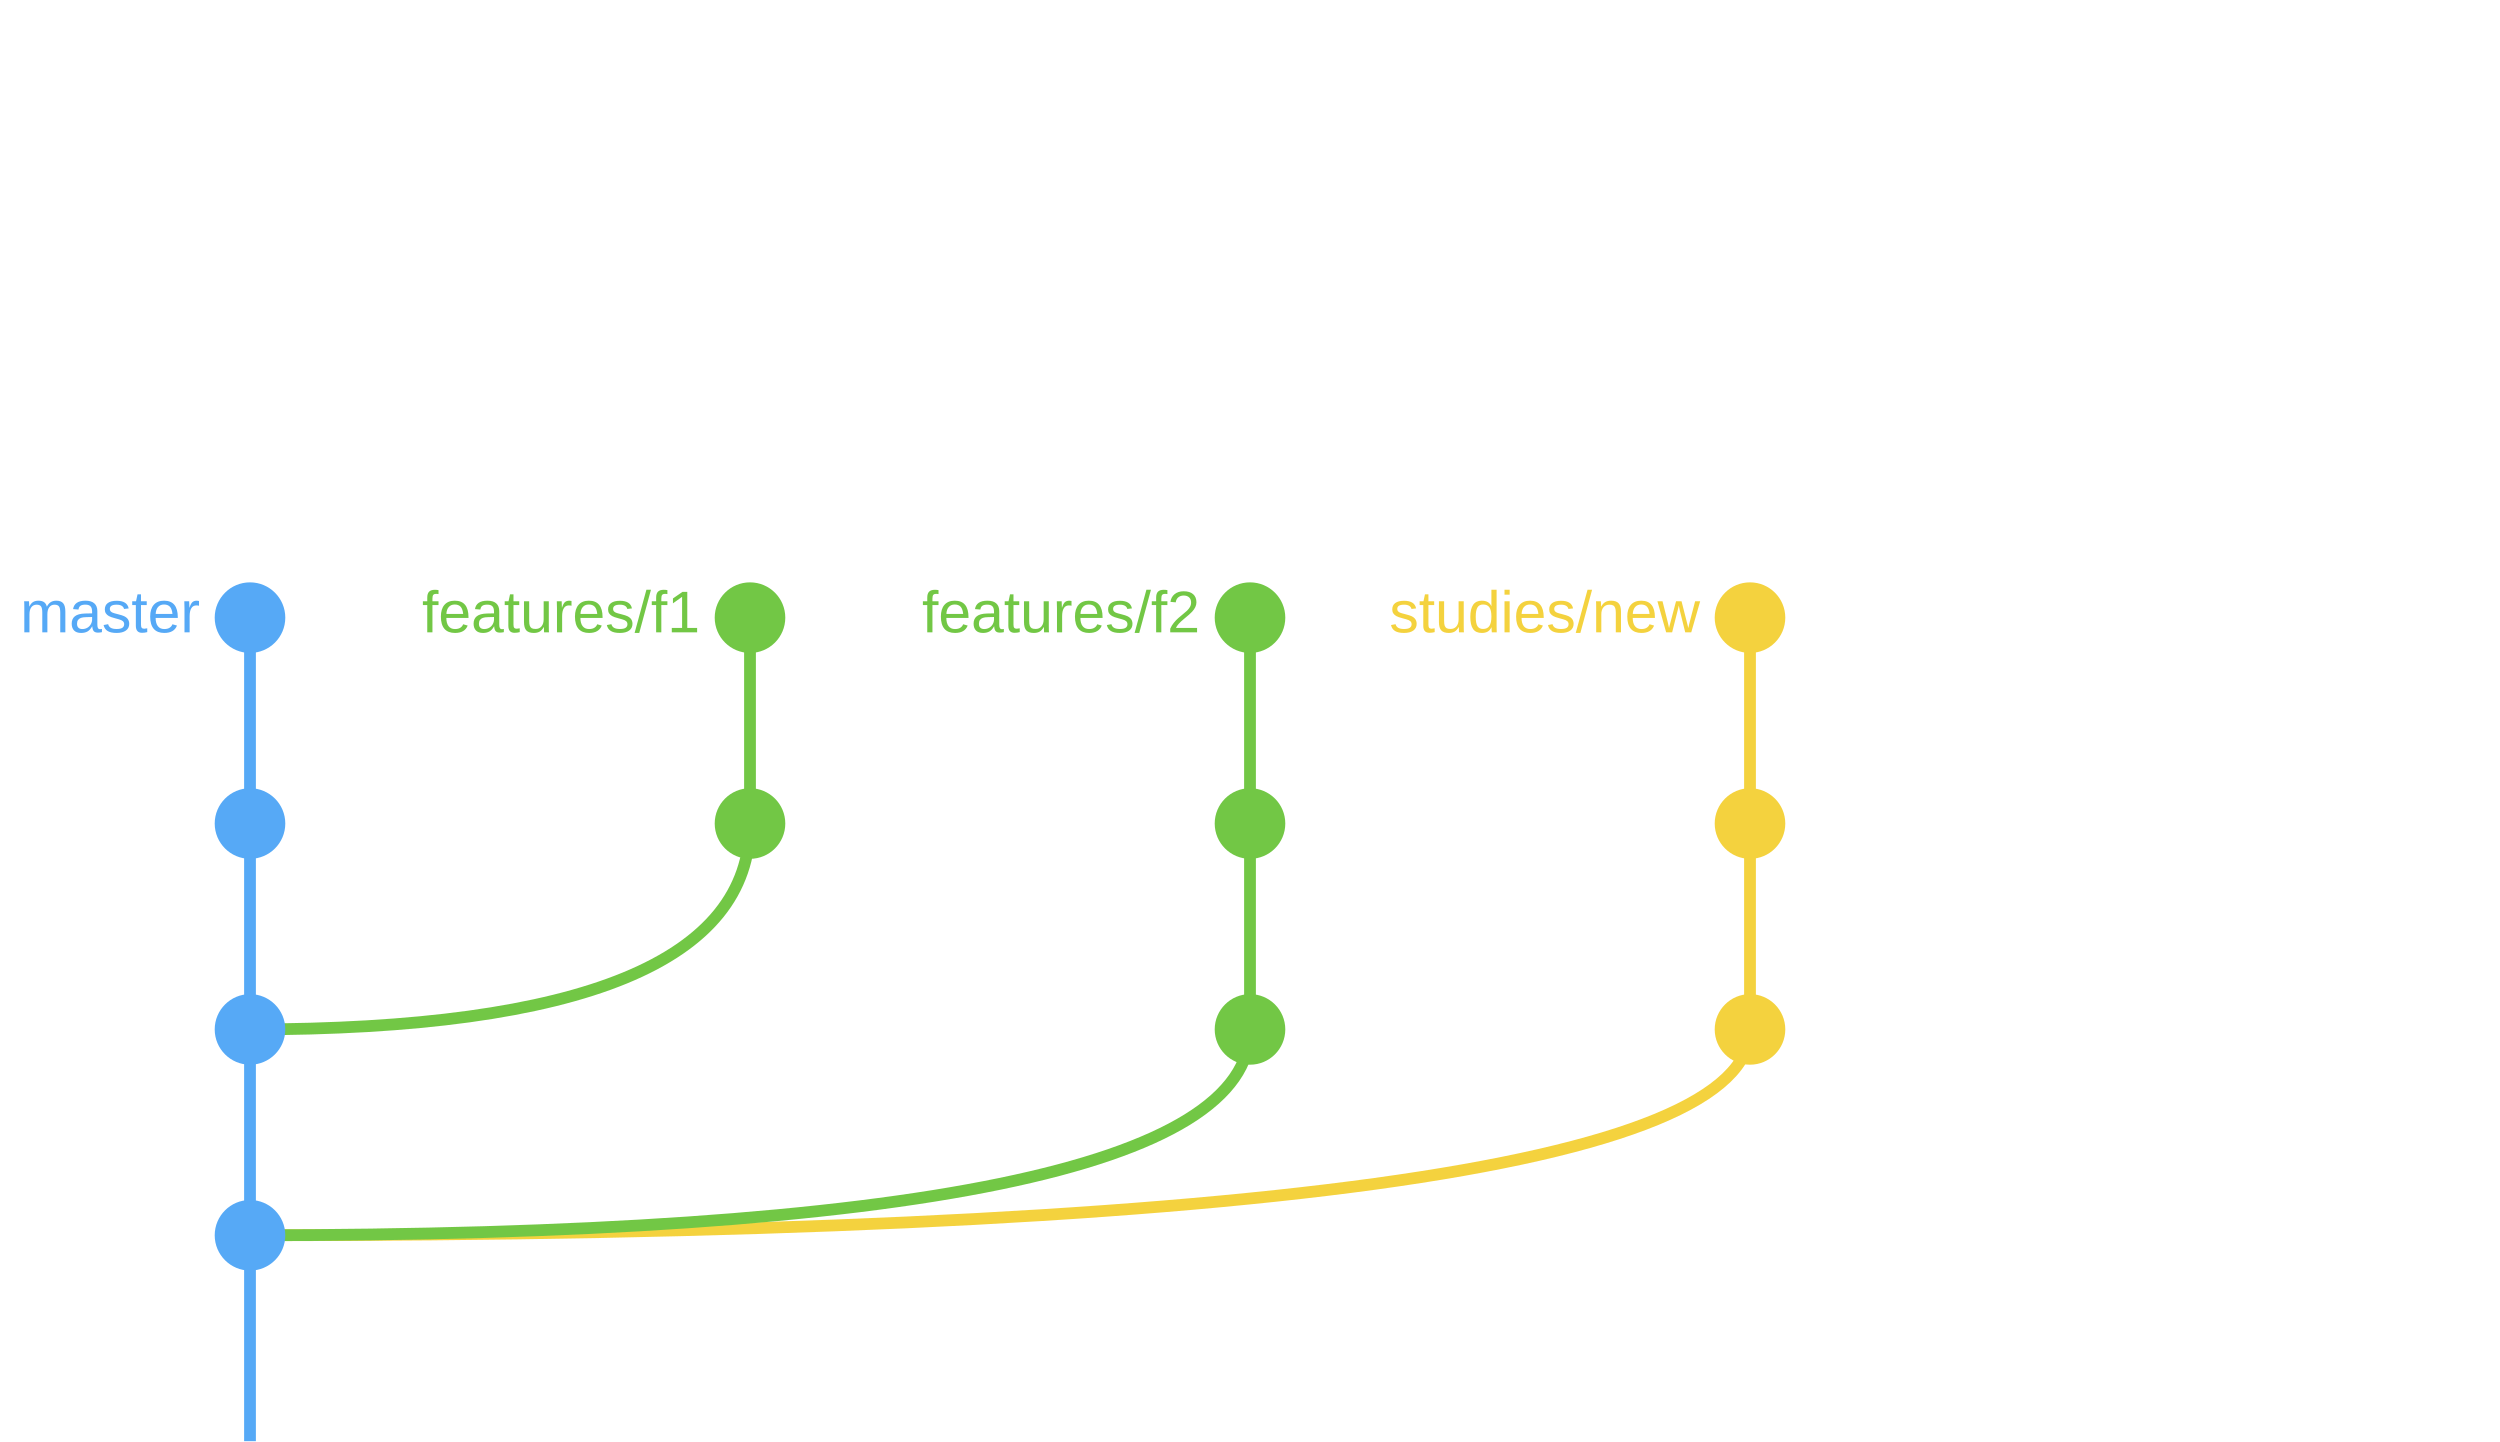
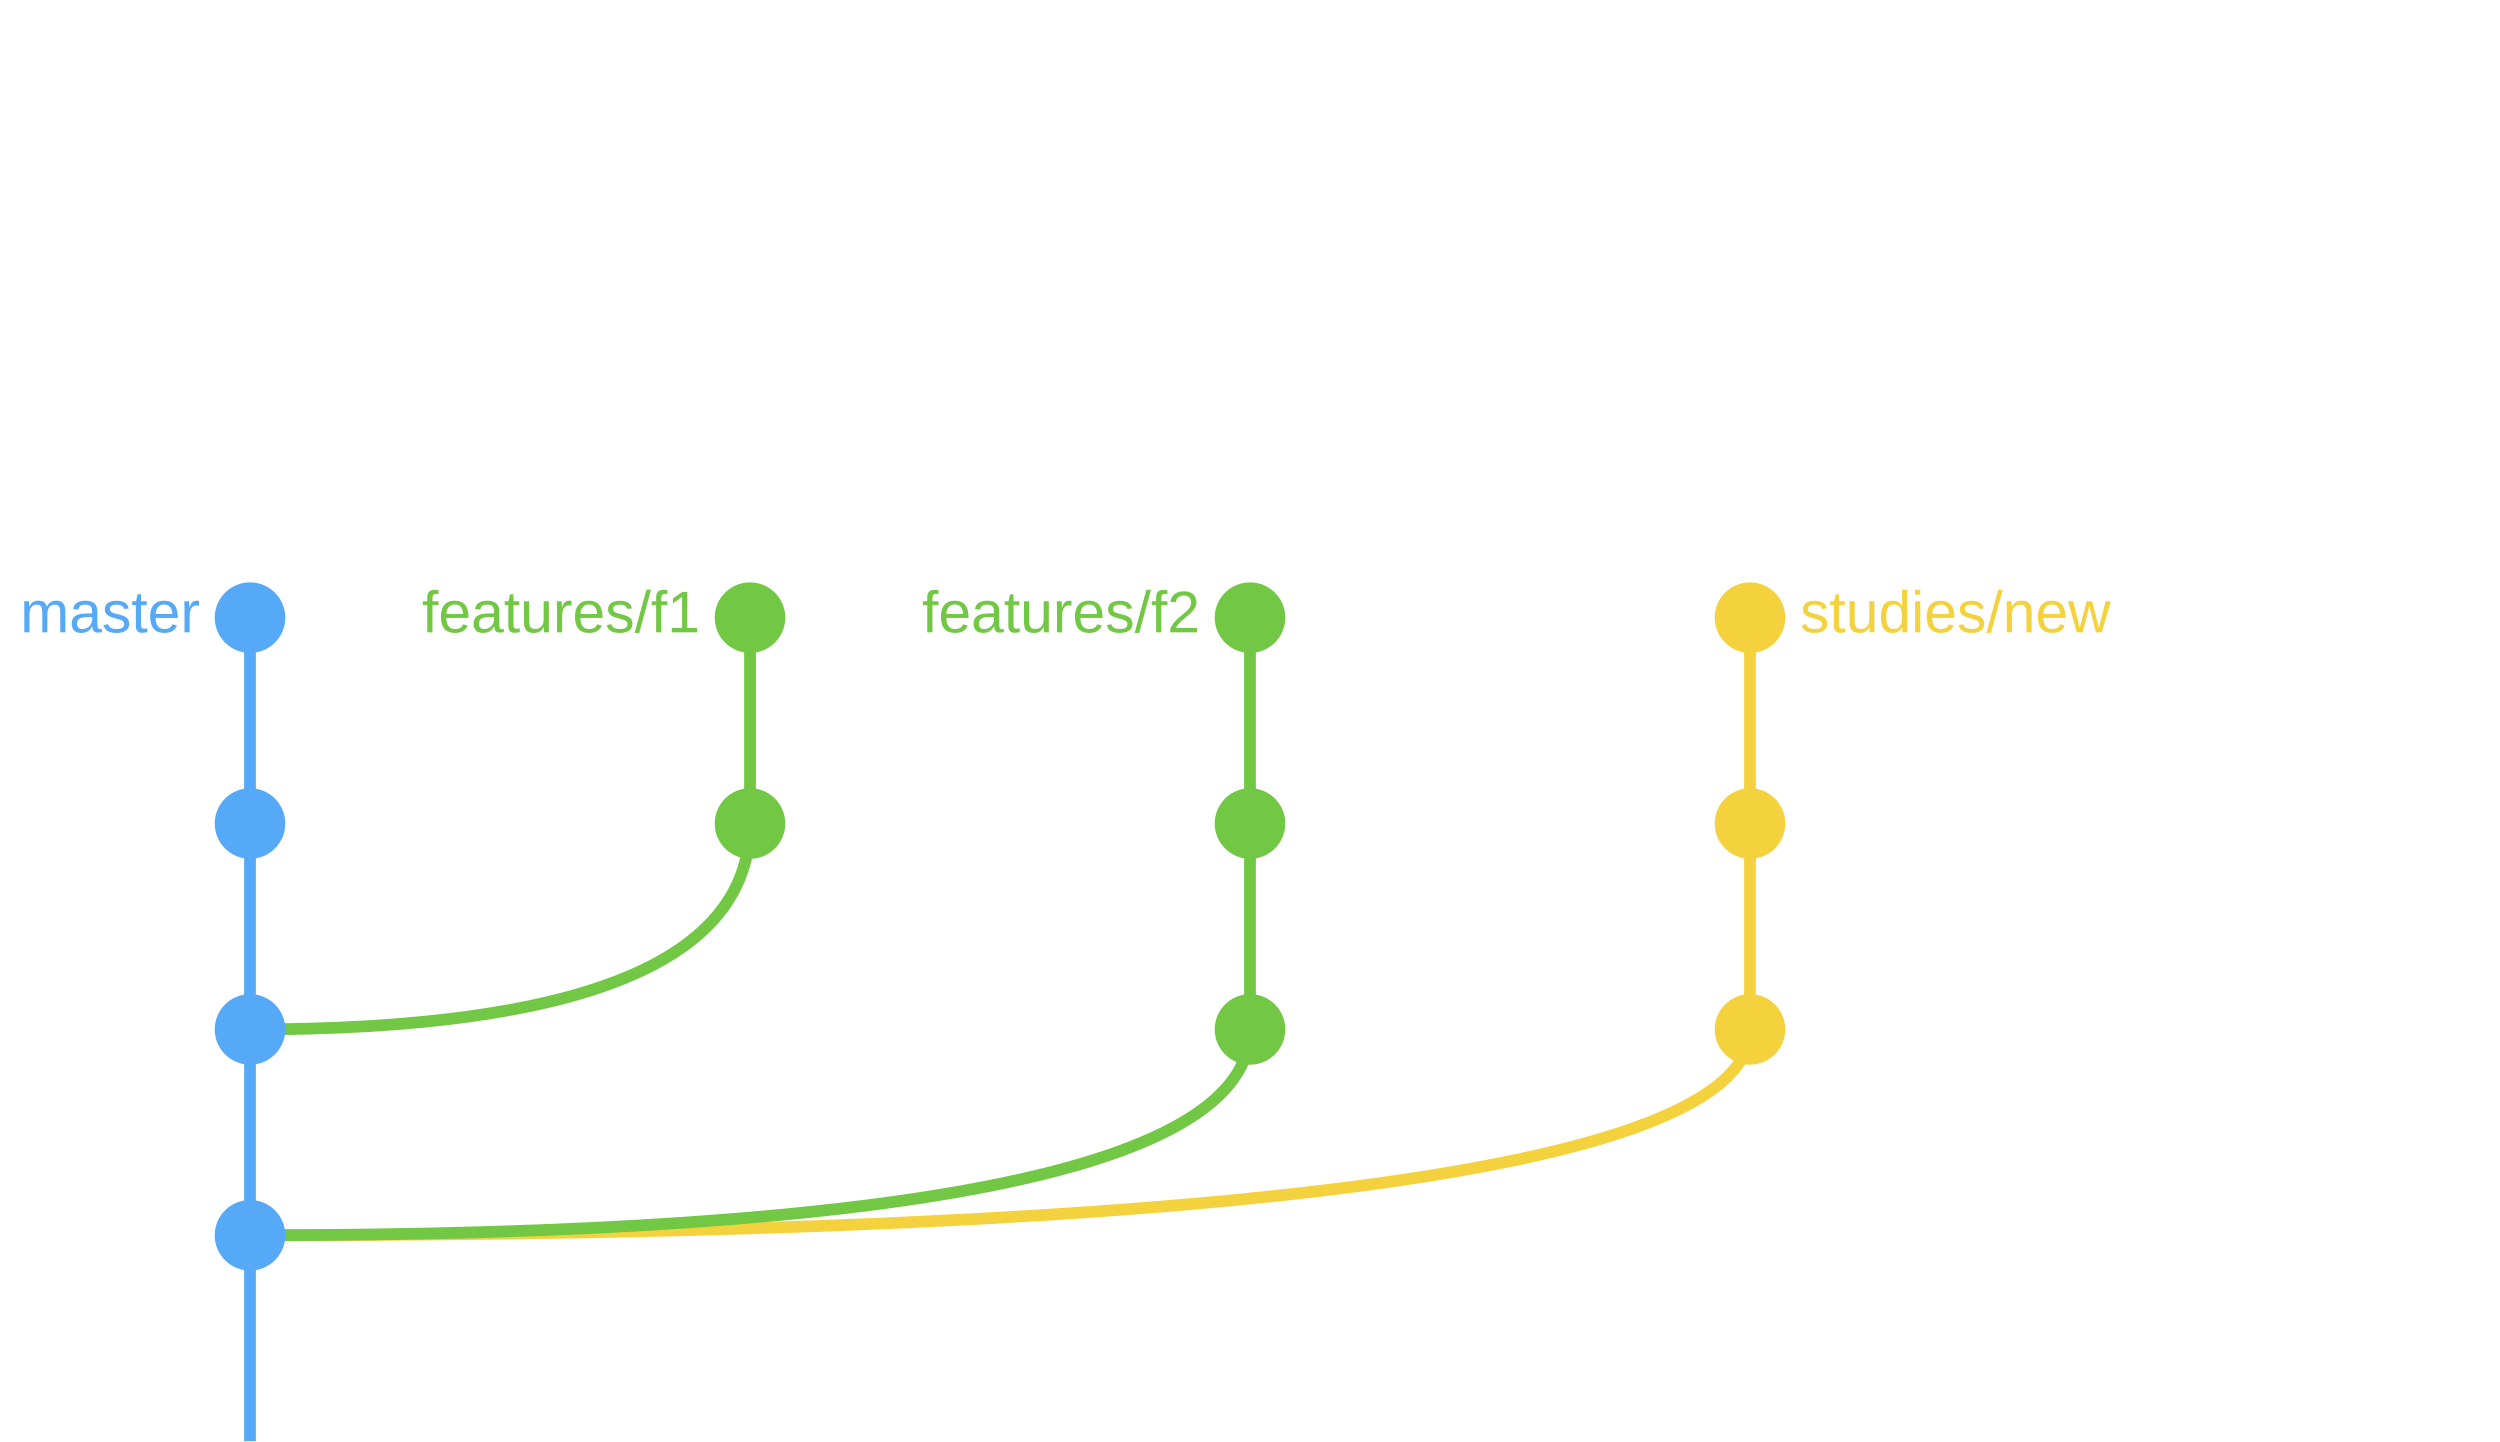
<svg xmlns="http://www.w3.org/2000/svg" version="1.1" id="Layer_1" height="490" width="850">
  <g>
    <g>
      <path d="M 85 420 Q 595 420 595 350" stroke="rgb(244,210,62)" stroke-width="4" fill="none" />
      <circle cx="595" cy="350" r="12" fill="rgb(244,210,62)" />
      <text x="595" y="350" dx="-17" dy="5" font-size="20" fill="rgb(244,210,62)" font-family="Arial" text-anchor="end" />
    </g>
    <g>
      <line x1="595" y1="350" x2="595" y2="280" stroke="rgb(244,210,62)" stroke-width="4" />
      <circle cx="595" cy="280" r="12" fill="rgb(244,210,62)" />
      <text x="595" y="280" dx="-17" dy="5" font-size="20" fill="rgb(244,210,62)" font-family="Arial" text-anchor="end" />
    </g>
    <g>
      <line x1="595" y1="280" x2="595" y2="210" stroke="rgb(244,210,62)" stroke-width="4" />
      <circle cx="595" cy="210" r="12" fill="rgb(244,210,62)" />
-       <text x="595" y="210" dx="-17" dy="5" font-size="20" fill="rgb(244,210,62)" font-family="Arial" text-anchor="end">
+       <text x="595" y="210" dx="17" dy="5" font-size="20" fill="rgb(244,210,62)" font-family="Arial" text-anchor="start">
        studies/new
      </text>
    </g>
  </g>
  <g>
    <g>
      <path d="M 85 420 Q 425 420 425 350" stroke="rgb(114,199,69)" stroke-width="4" fill="none" />
      <circle cx="425" cy="350" r="12" fill="rgb(114,199,69)" />
      <text x="425" y="350" dx="-17" dy="5" font-size="20" fill="rgb(114,199,69)" font-family="Arial" text-anchor="end" />
    </g>
    <g>
      <line x1="425" y1="350" x2="425" y2="280" stroke="rgb(114,199,69)" stroke-width="4" />
      <circle cx="425" cy="280" r="12" fill="rgb(114,199,69)" />
      <text x="425" y="280" dx="-17" dy="5" font-size="20" fill="rgb(114,199,69)" font-family="Arial" text-anchor="end" />
    </g>
    <g>
      <line x1="425" y1="280" x2="425" y2="210" stroke="rgb(114,199,69)" stroke-width="4" />
      <circle cx="425" cy="210" r="12" fill="rgb(114,199,69)" />
      <text x="425" y="210" dx="-17" dy="5" font-size="20" fill="rgb(114,199,69)" font-family="Arial" text-anchor="end">
        features/f2
      </text>
    </g>
  </g>
  <g>
    <g>
      <path d="M 85 350 Q 255 350 255 280" stroke="rgb(114,199,69)" stroke-width="4" fill="none" />
      <circle cx="255" cy="280" r="12" fill="rgb(114,199,69)" />
      <text x="255" y="280" dx="-17" dy="5" font-size="20" fill="rgb(114,199,69)" font-family="Arial" text-anchor="end" />
    </g>
    <g>
      <line x1="255" y1="280" x2="255" y2="210" stroke="rgb(114,199,69)" stroke-width="4" />
      <circle cx="255" cy="210" r="12" fill="rgb(114,199,69)" />
      <text x="255" y="210" dx="-17" dy="5" font-size="20" fill="rgb(114,199,69)" font-family="Arial" text-anchor="end">
        features/f1
      </text>
    </g>
  </g>
  <g>
    <g>
      <line x1="85" y1="490" x2="85" y2="420" stroke="rgb(86,169,246)" stroke-width="4" />
      <circle cx="85" cy="420" r="12" fill="rgb(86,169,246)" />
      <text x="85" y="420" dx="-17" dy="5" font-size="20" fill="rgb(86,169,246)" font-family="Arial" text-anchor="end" />
    </g>
    <g>
      <line x1="85" y1="420" x2="85" y2="350" stroke="rgb(86,169,246)" stroke-width="4" />
      <circle cx="85" cy="350" r="12" fill="rgb(86,169,246)" />
      <text x="85" y="350" dx="-17" dy="5" font-size="20" fill="rgb(86,169,246)" font-family="Arial" text-anchor="end" />
    </g>
    <g>
      <line x1="85" y1="350" x2="85" y2="280" stroke="rgb(86,169,246)" stroke-width="4" />
      <circle cx="85" cy="280" r="12" fill="rgb(86,169,246)" />
      <text x="85" y="280" dx="-17" dy="5" font-size="20" fill="rgb(86,169,246)" font-family="Arial" text-anchor="end" />
    </g>
    <g>
      <line x1="85" y1="280" x2="85" y2="210" stroke="rgb(86,169,246)" stroke-width="4" />
      <circle cx="85" cy="210" r="12" fill="rgb(86,169,246)" />
      <text x="85" y="210" dx="-17" dy="5" font-size="20" fill="rgb(86,169,246)" font-family="Arial" text-anchor="end">
        master
      </text>
    </g>
  </g>
  Sorry, your browser does not support inline SVG.`
</svg>
